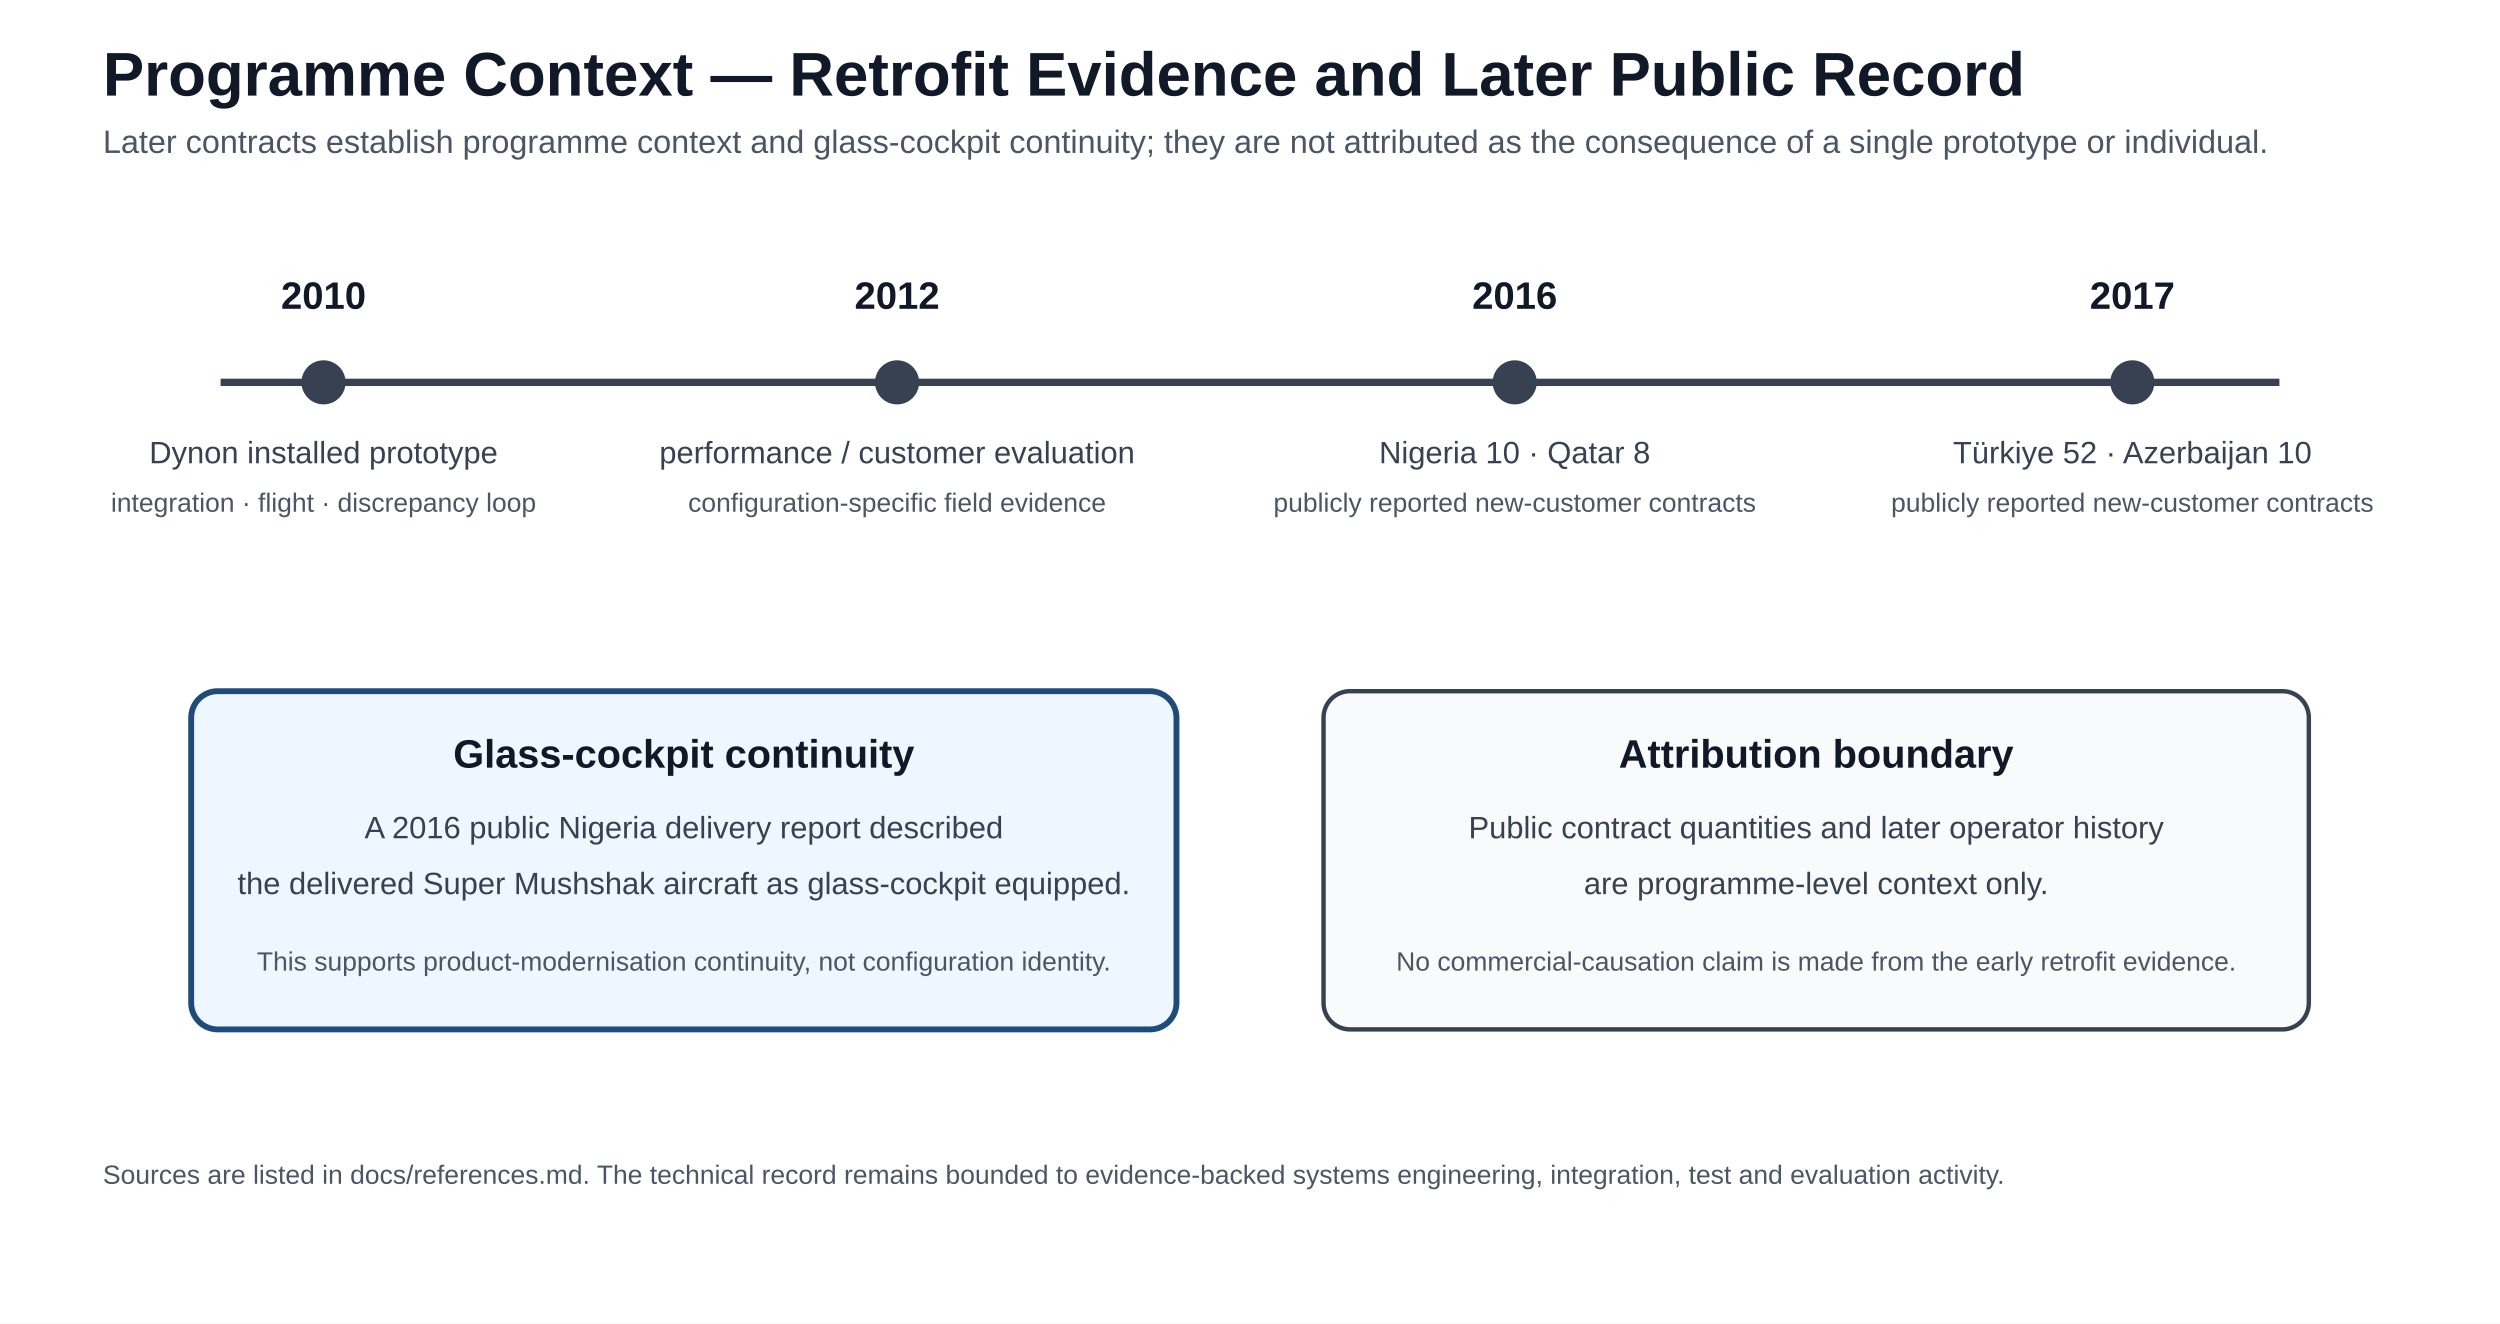
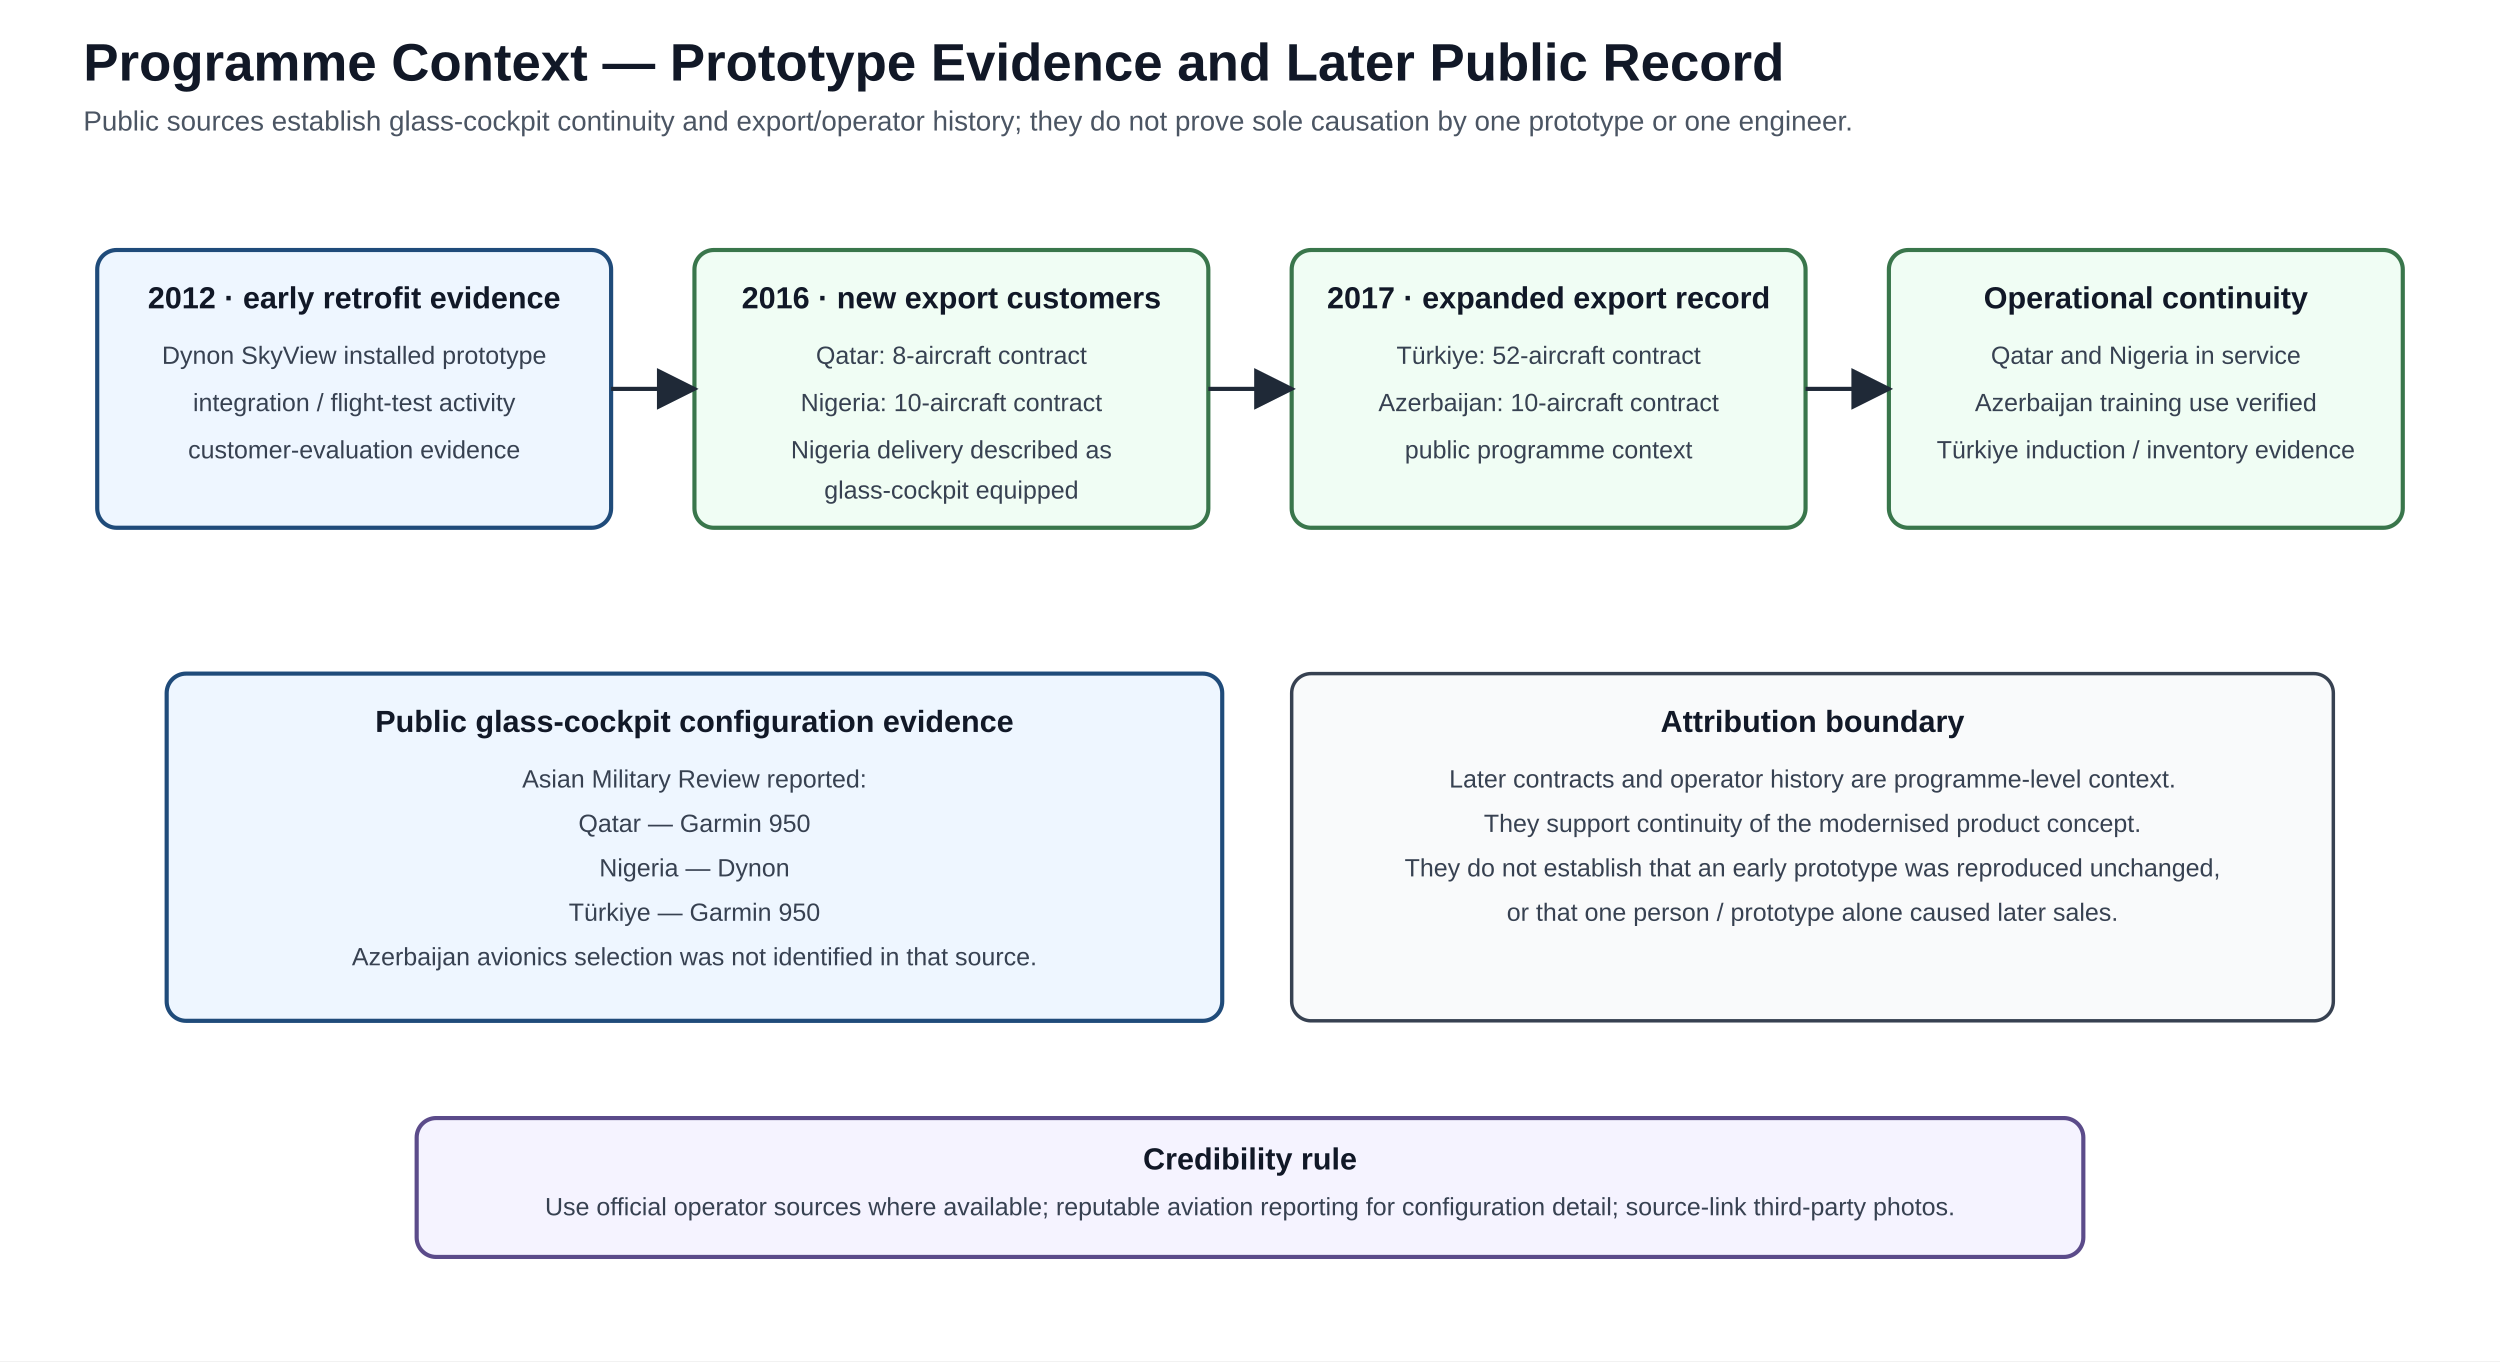
- <svg xmlns="http://www.w3.org/2000/svg" width="1700" height="900" viewBox="0 0 1700 900">
+ <svg xmlns="http://www.w3.org/2000/svg" width="1800" height="980" viewBox="0 0 1800 980">
  <defs>
+     <marker id="arrow" markerWidth="10" markerHeight="10" refX="9" refY="5" orient="auto">
+       <path d="M0,0 L10,5 L0,10 z" fill="#1f2937" />
+     </marker>
    <style>
- .ti{font:700 42px Arial,sans-serif;fill:#111827}.su{font:22px Arial,sans-serif;fill:#4b5563}.yr{font:700 26px Arial,sans-serif;fill:#111827}.h{font:700 27px Arial,sans-serif;fill:#111827}.t{font:21px Arial,sans-serif;fill:#374151}.sm{font:18px Arial,sans-serif;fill:#4b5563}.b{fill:#f9fafb;stroke:#374151;stroke-width:3}.a{fill:#eef6ff;stroke:#1f4b7a;stroke-width:4}</style>
+ .ti{font:700 38px Arial,sans-serif;fill:#111827}.su{font:20px Arial,sans-serif;fill:#4b5563}.h{font:700 22px Arial,sans-serif;fill:#111827}.t{font:18px Arial,sans-serif;fill:#374151}
+ .b{fill:#f9fafb;stroke:#374151;stroke-width:2.5}.blue{fill:#eef6ff;stroke:#1f4b7a;stroke-width:3}.violet{fill:#f5f3ff;stroke:#5b4b8a;stroke-width:3}.green{fill:#f0fdf4;stroke:#39764b;stroke-width:3}
+ .line{stroke:#1f2937;stroke-width:3;fill:none;marker-end:url(#arrow)}
+ </style>
  </defs>
-   <rect width="1700" height="900" fill="white" />
-   <text x="70" y="65" class="ti">Programme Context — Retrofit Evidence and Later Public Record</text>
-   <text x="70" y="104" class="su">Later contracts establish programme context and glass-cockpit continuity; they are not attributed as the consequence of a single prototype or individual.</text>
-   <line x1="150" y1="260" x2="1550" y2="260" stroke="#374151" stroke-width="5" />
-   <circle cx="220" cy="260" r="15" fill="#374151" />
-   <text x="220" y="210" text-anchor="middle" class="yr">2010</text>
-   <text x="220" y="315" text-anchor="middle" class="t">Dynon installed prototype</text>
-   <text x="220" y="348" text-anchor="middle" class="sm">integration · flight · discrepancy loop</text>
-   <circle cx="610" cy="260" r="15" fill="#374151" />
-   <text x="610" y="210" text-anchor="middle" class="yr">2012</text>
-   <text x="610" y="315" text-anchor="middle" class="t">performance / customer evaluation</text>
-   <text x="610" y="348" text-anchor="middle" class="sm">configuration-specific field evidence</text>
-   <circle cx="1030" cy="260" r="15" fill="#374151" />
-   <text x="1030" y="210" text-anchor="middle" class="yr">2016</text>
-   <text x="1030" y="315" text-anchor="middle" class="t">Nigeria 10 · Qatar 8</text>
-   <text x="1030" y="348" text-anchor="middle" class="sm">publicly reported new-customer contracts</text>
-   <circle cx="1450" cy="260" r="15" fill="#374151" />
-   <text x="1450" y="210" text-anchor="middle" class="yr">2017</text>
-   <text x="1450" y="315" text-anchor="middle" class="t">Türkiye 52 · Azerbaijan 10</text>
-   <text x="1450" y="348" text-anchor="middle" class="sm">publicly reported new-customer contracts</text>
-   <rect x="130" y="470" width="670" height="230" rx="18" class="a" />
-   <text x="465" y="522" text-anchor="middle" class="h">Glass-cockpit continuity</text>
-   <text x="465" y="570" text-anchor="middle" class="t">A 2016 public Nigeria delivery report described</text>
-   <text x="465" y="608" text-anchor="middle" class="t">the delivered Super Mushshak aircraft as glass-cockpit equipped.</text>
-   <text x="465" y="660" text-anchor="middle" class="sm">This supports product-modernisation continuity, not configuration identity.</text>
-   <rect x="900" y="470" width="670" height="230" rx="18" class="b" />
-   <text x="1235" y="522" text-anchor="middle" class="h">Attribution boundary</text>
-   <text x="1235" y="570" text-anchor="middle" class="t">Public contract quantities and later operator history</text>
-   <text x="1235" y="608" text-anchor="middle" class="t">are programme-level context only.</text>
-   <text x="1235" y="660" text-anchor="middle" class="sm">No commercial-causation claim is made from the early retrofit evidence.</text>
-   <text x="70" y="805" class="sm">Sources are listed in docs/references.md. The technical record remains bounded to evidence-backed systems engineering, integration, test and evaluation activity.</text>
+   <rect width="1800" height="980" fill="white" />
+   <text x="60" y="58" class="ti">Programme Context — Prototype Evidence and Later Public Record</text>
+   <text x="60" y="94" class="su">Public sources establish glass-cockpit continuity and export/operator history; they do not prove sole causation by one prototype or one engineer.</text>
+   <rect x="70" y="180" width="370" height="200" rx="14" class="blue" />
+   <text x="255" y="222" text-anchor="middle" class="h">2012 · early retrofit evidence</text>
+   <text x="255" y="262" text-anchor="middle" class="t">Dynon SkyView installed prototype</text>
+   <text x="255" y="296" text-anchor="middle" class="t">integration / flight-test activity</text>
+   <text x="255" y="330" text-anchor="middle" class="t">customer-evaluation evidence</text>
+   <rect x="500" y="180" width="370" height="200" rx="14" class="green" />
+   <text x="685" y="222" text-anchor="middle" class="h">2016 · new export customers</text>
+   <text x="685" y="262" text-anchor="middle" class="t">Qatar: 8-aircraft contract</text>
+   <text x="685" y="296" text-anchor="middle" class="t">Nigeria: 10-aircraft contract</text>
+   <text x="685" y="330" text-anchor="middle" class="t">Nigeria delivery described as</text>
+   <text x="685" y="359" text-anchor="middle" class="t">glass-cockpit equipped</text>
+   <rect x="930" y="180" width="370" height="200" rx="14" class="green" />
+   <text x="1115" y="222" text-anchor="middle" class="h">2017 · expanded export record</text>
+   <text x="1115" y="262" text-anchor="middle" class="t">Türkiye: 52-aircraft contract</text>
+   <text x="1115" y="296" text-anchor="middle" class="t">Azerbaijan: 10-aircraft contract</text>
+   <text x="1115" y="330" text-anchor="middle" class="t">public programme context</text>
+   <rect x="1360" y="180" width="370" height="200" rx="14" class="green" />
+   <text x="1545" y="222" text-anchor="middle" class="h">Operational continuity</text>
+   <text x="1545" y="262" text-anchor="middle" class="t">Qatar and Nigeria in service</text>
+   <text x="1545" y="296" text-anchor="middle" class="t">Azerbaijan training use verified</text>
+   <text x="1545" y="330" text-anchor="middle" class="t">Türkiye induction / inventory evidence</text>
+   <path d="M440 280 H500" class="line" />
+   <path d="M870 280 H930" class="line" />
+   <path d="M1300 280 H1360" class="line" />
+   <rect x="120" y="485" width="760" height="250" rx="14" class="blue" />
+   <text x="500" y="527" text-anchor="middle" class="h">Public glass-cockpit configuration evidence</text>
+   <text x="500" y="567" text-anchor="middle" class="t">Asian Military Review reported:</text>
+   <text x="500" y="599" text-anchor="middle" class="t">Qatar — Garmin 950</text>
+   <text x="500" y="631" text-anchor="middle" class="t">Nigeria — Dynon</text>
+   <text x="500" y="663" text-anchor="middle" class="t">Türkiye — Garmin 950</text>
+   <text x="500" y="695" text-anchor="middle" class="t">Azerbaijan avionics selection was not identified in that source.</text>
+   <rect x="930" y="485" width="750" height="250" rx="14" class="b" />
+   <text x="1305" y="527" text-anchor="middle" class="h">Attribution boundary</text>
+   <text x="1305" y="567" text-anchor="middle" class="t">Later contracts and operator history are programme-level context.</text>
+   <text x="1305" y="599" text-anchor="middle" class="t">They support continuity of the modernised product concept.</text>
+   <text x="1305" y="631" text-anchor="middle" class="t">They do not establish that an early prototype was reproduced unchanged,</text>
+   <text x="1305" y="663" text-anchor="middle" class="t">or that one person / prototype alone caused later sales.</text>
+   <rect x="300" y="805" width="1200" height="100" rx="14" class="violet" />
+   <text x="900" y="842" text-anchor="middle" class="h">Credibility rule</text>
+   <text x="900" y="875" text-anchor="middle" class="t">Use official operator sources where available; reputable aviation reporting for configuration detail; source-link third-party photos.</text>
</svg>
